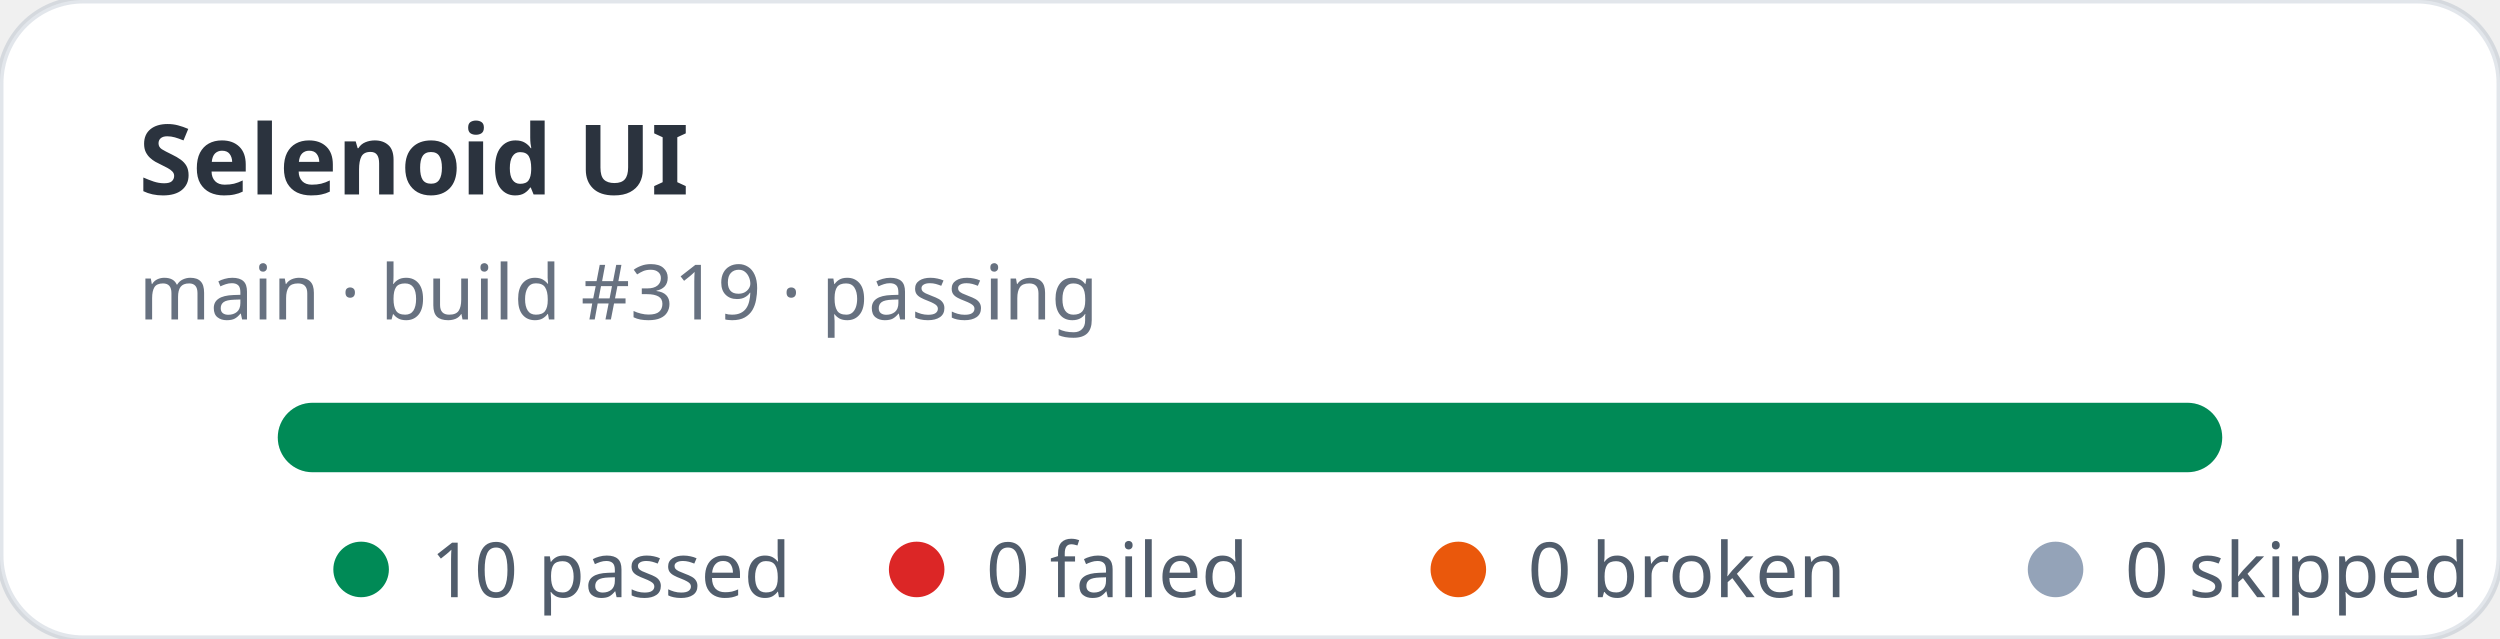
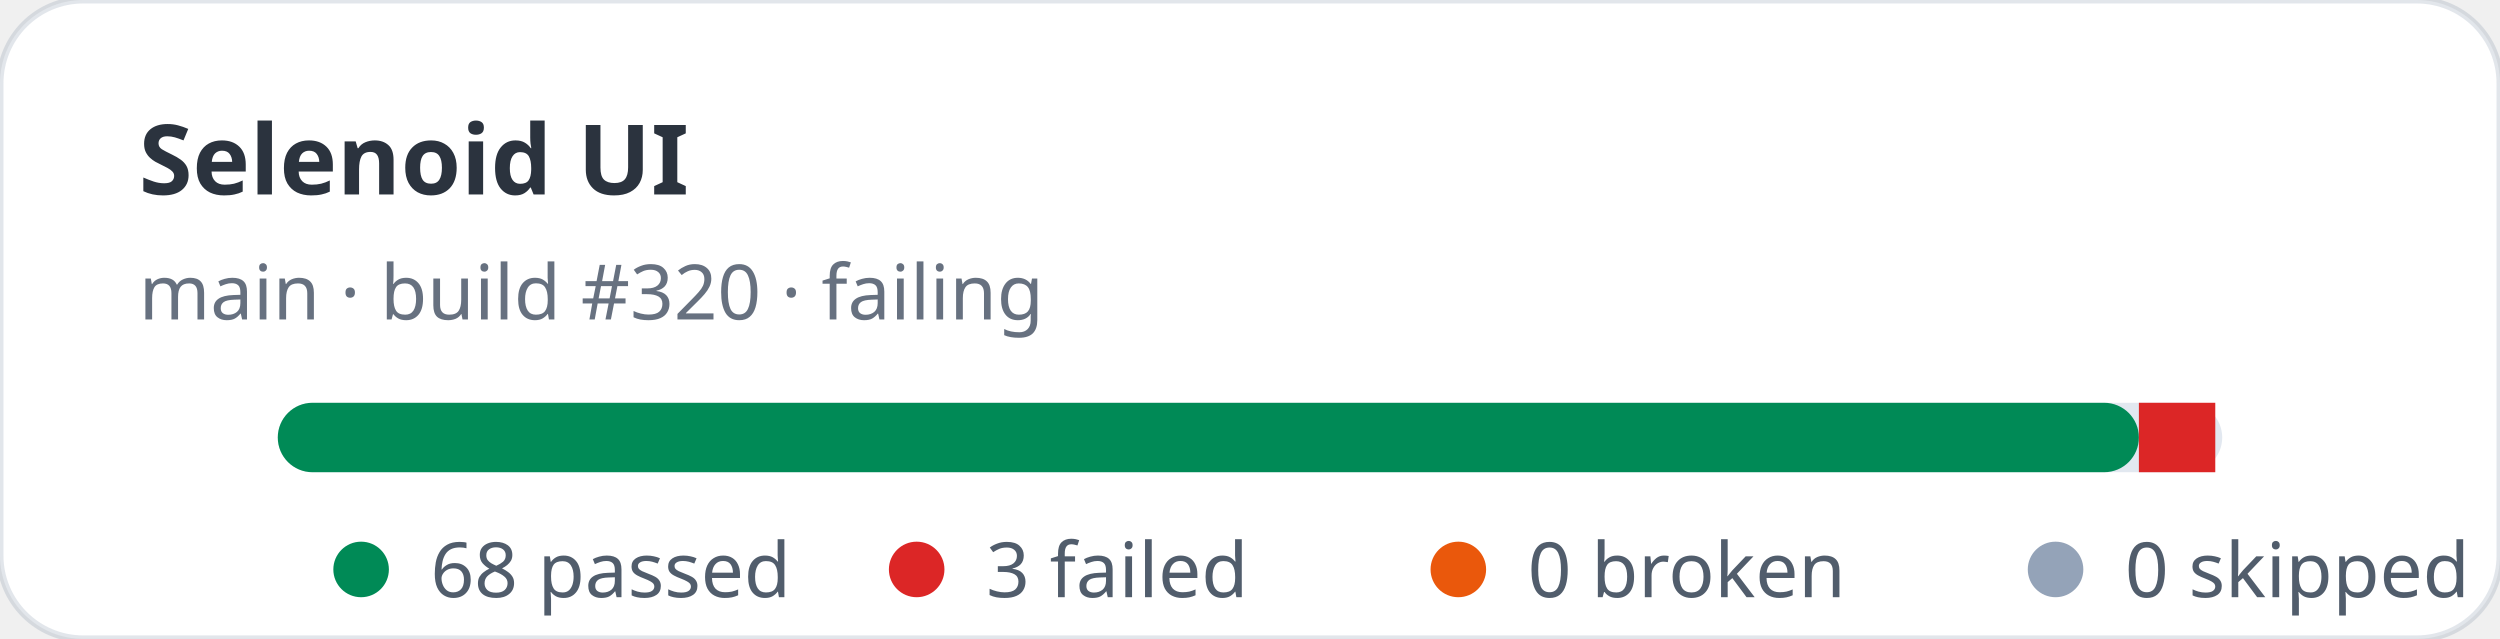
- <svg xmlns="http://www.w3.org/2000/svg" width="360" height="92" viewBox="0 0 360 92" role="img" aria-label="Selenoid UI stats: 10 passed, 0 failed">
+ <svg xmlns="http://www.w3.org/2000/svg" width="360" height="92" viewBox="0 0 360 92" role="img" aria-label="Selenoid UI stats: 68 passed, 3 failed">
  <rect width="360" height="92" rx="12" fill="#ffffff" stroke="rgba(11,48,86,0.12)" />
  <text x="20" y="28" fill="rgba(1,10,24,0.83)" font-family="ui-sans-serif,system-ui,sans-serif" font-size="14" font-weight="700">Selenoid UI</text>
-   <text x="20" y="46" fill="rgba(2,19,44,0.6)" font-family="ui-sans-serif,system-ui,sans-serif" font-size="11">main · build #319 · passing</text>
+   <text x="20" y="46" fill="rgba(2,19,44,0.6)" font-family="ui-sans-serif,system-ui,sans-serif" font-size="11">main · build #320 · failing</text>
  <rect x="40" y="58" width="280" height="10" rx="5" fill="#e2e8f0" />
-   <rect x="40" y="58" width="280" height="10" rx="5" fill="#008a56" />
+   <rect x="40" y="58" width="268" height="10" rx="5" fill="#008a56" />
+   <rect x="308" y="58" width="11" height="10" fill="#dc2626" />
  <g font-family="ui-sans-serif,system-ui,sans-serif" font-size="11" fill="rgba(1,18,40,0.68)">
    <circle cx="52" cy="82" r="4" fill="#008a56" />
-     <text x="62" y="86">10 passed</text>
+     <text x="62" y="86">68 passed</text>
    <circle cx="132" cy="82" r="4" fill="#dc2626" />
-     <text x="142" y="86">0 failed</text>
+     <text x="142" y="86">3 failed</text>
    <circle cx="210" cy="82" r="4" fill="#ea580c" />
    <text x="220" y="86">0 broken</text>
    <circle cx="296" cy="82" r="4" fill="#94a3b8" />
    <text x="306" y="86">0 skipped</text>
  </g>
</svg>
